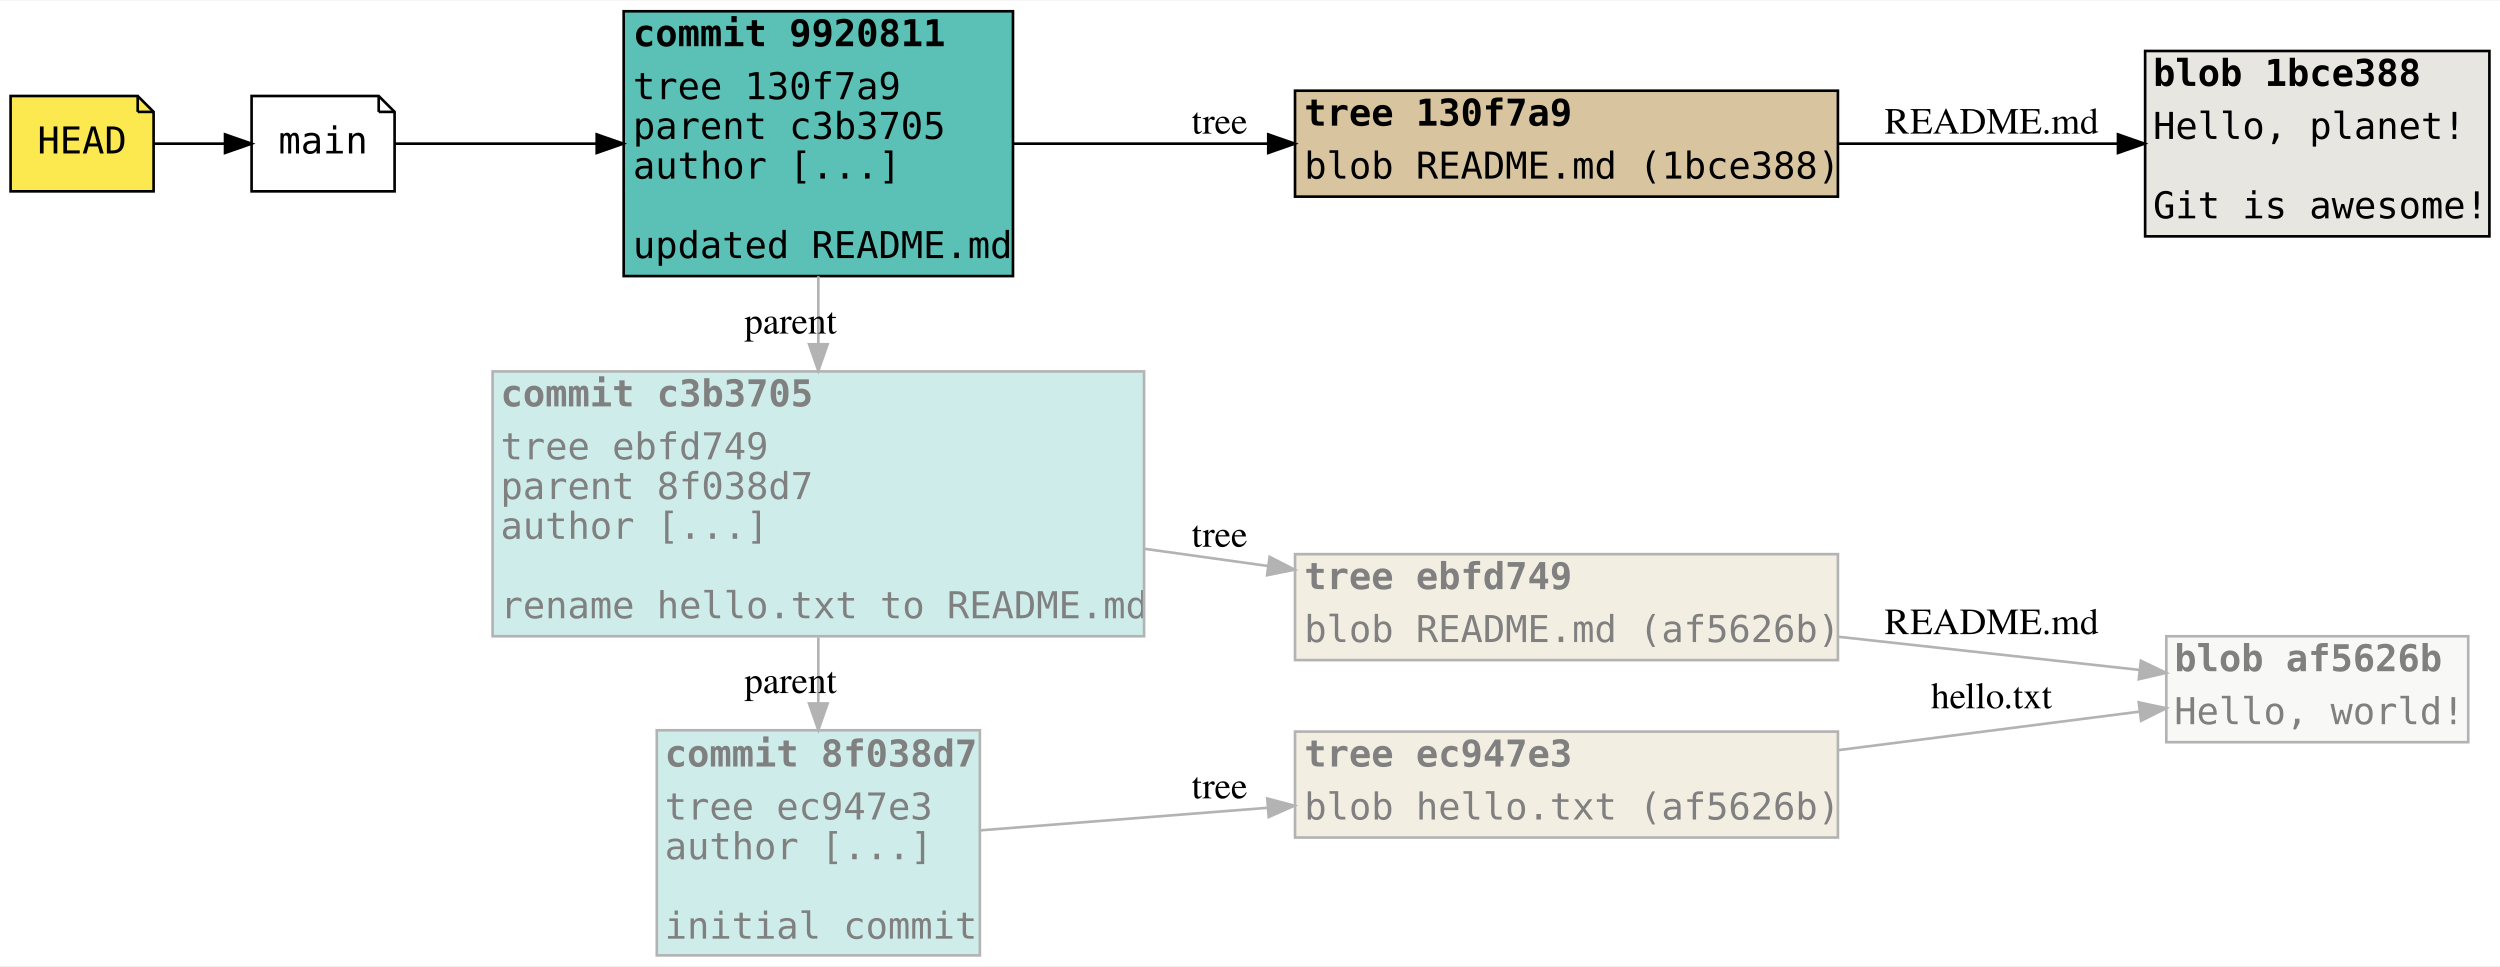
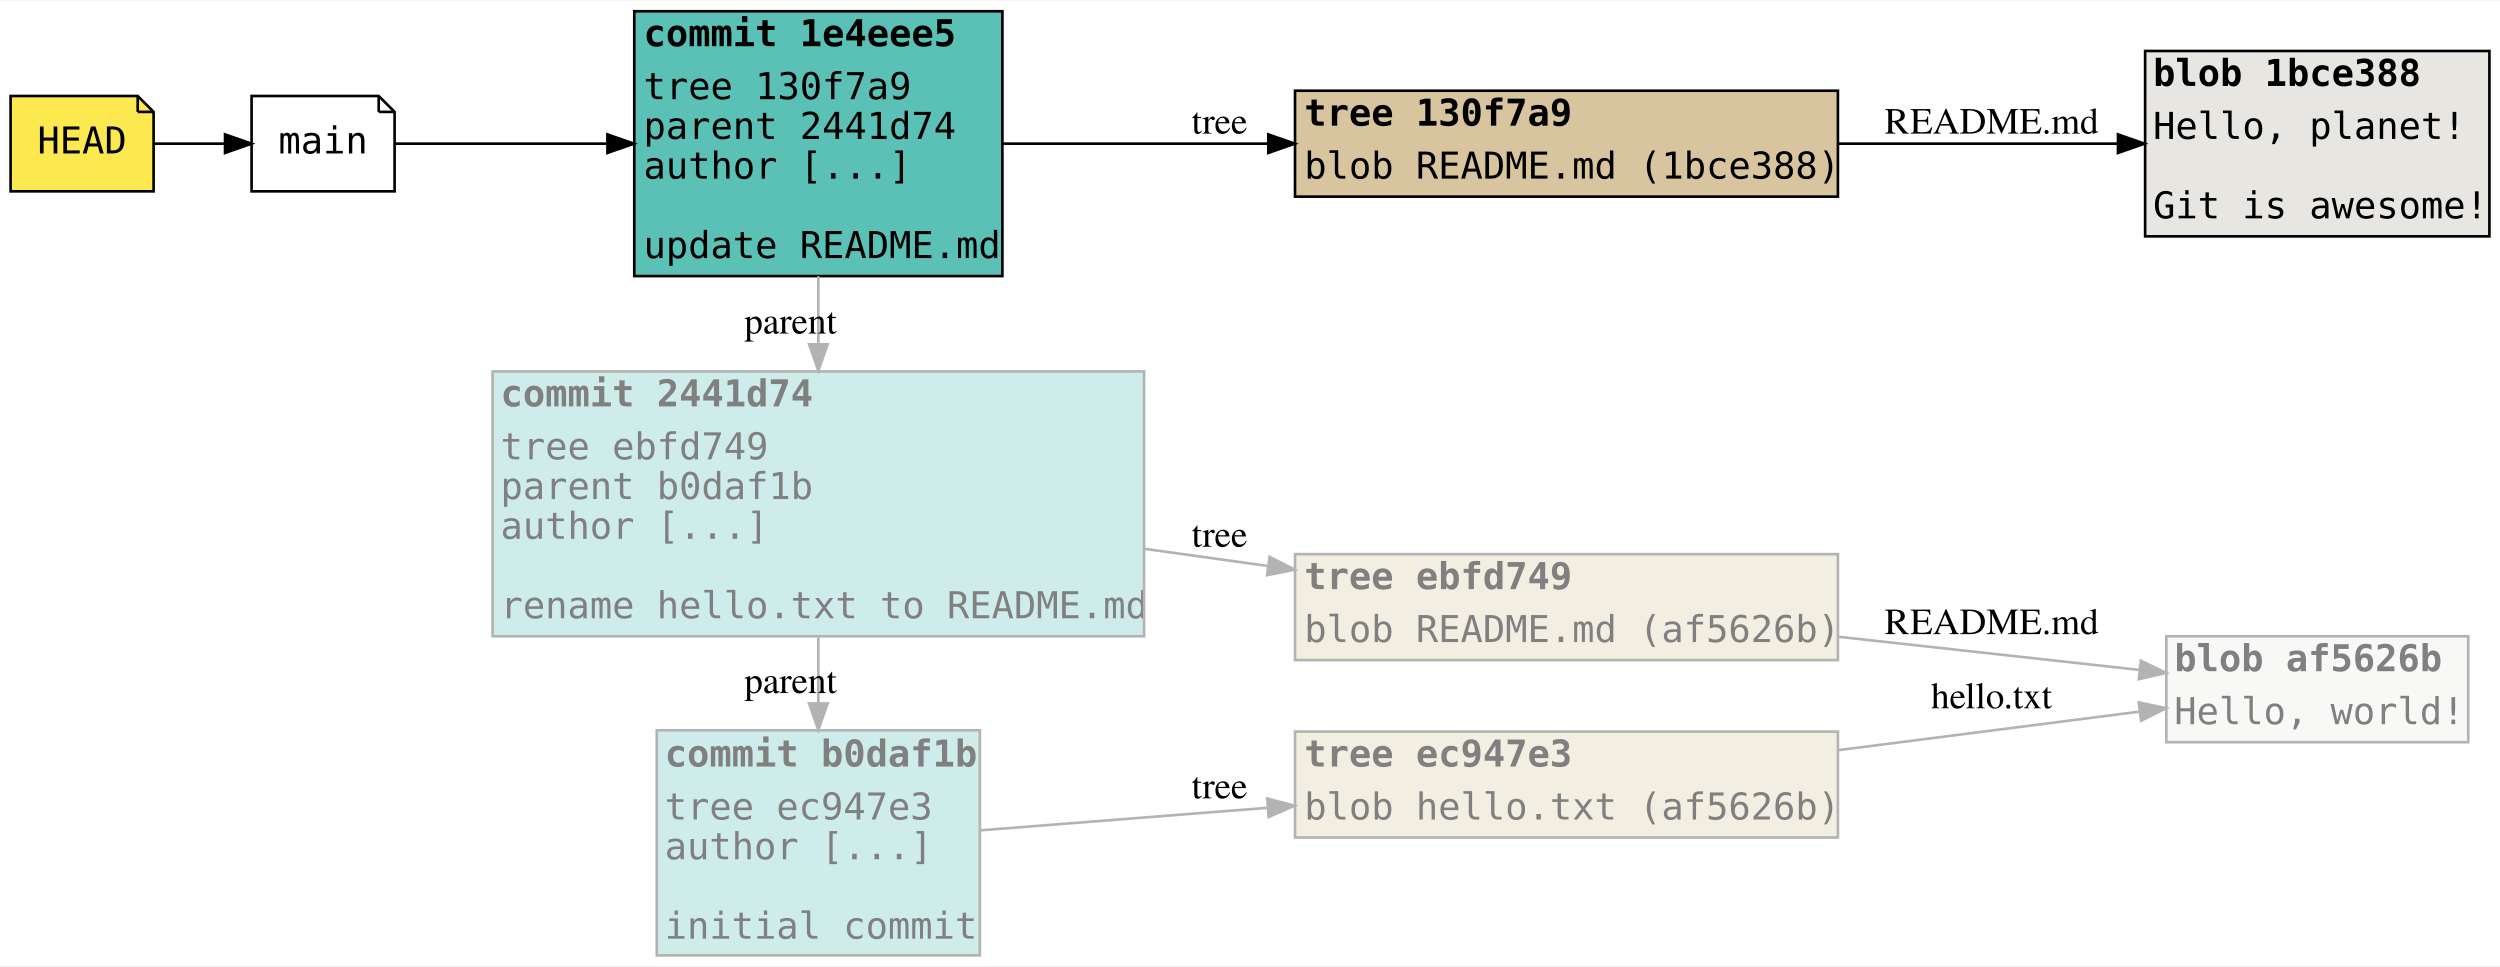
<svg xmlns="http://www.w3.org/2000/svg" width="944pt" height="365pt" viewBox="0.00 0.00 944.00 364.50">
  <g id="graph0" class="graph" transform="scale(1 1) rotate(0) translate(4 360.5)">
    <polygon fill="white" stroke="transparent" points="-4,4 -4,-360.5 940,-360.5 940,4 -4,4" />
    <g id="node1" class="node">
-       <polygon fill="#5bc0b5" stroke="transparent" points="231.5,-256.5 231.5,-356.5 378.5,-356.5 378.5,-256.5 231.5,-256.5" />
-       <text text-anchor="start" x="235" y="-343.3" font-family="monospace" font-weight="bold" font-size="14.00" fill="#000000">commit 9920811</text>
-       <text text-anchor="start" x="235" y="-323.3" font-family="monospace" font-size="14.00" fill="#000000">tree 130f7a9     </text>
-       <text text-anchor="start" x="235" y="-308.3" font-family="monospace" font-size="14.00" fill="#000000">parent c3b3705   </text>
-       <text text-anchor="start" x="235" y="-293.3" font-family="monospace" font-size="14.00" fill="#000000">author [...]     </text>
-       <text text-anchor="start" x="235" y="-278.3" font-family="monospace" font-size="14.00" fill="#000000">                 </text>
-       <text text-anchor="start" x="235" y="-263.3" font-family="monospace" font-size="14.00" fill="#000000">updated README.md</text>
-       <polygon fill="none" stroke="#000000" points="231.5,-256.5 231.5,-356.5 378.5,-356.5 378.5,-256.5 231.5,-256.5" />
+       <polygon fill="#5bc0b5" stroke="transparent" points="235.5,-256.5 235.5,-356.5 374.5,-356.5 374.5,-256.5 235.5,-256.5" />
+       <text text-anchor="start" x="239" y="-343.3" font-family="monospace" font-weight="bold" font-size="14.00" fill="#000000">commit 1e4eee5</text>
+       <text text-anchor="start" x="239" y="-323.3" font-family="monospace" font-size="14.00" fill="#000000">tree 130f7a9    </text>
+       <text text-anchor="start" x="239" y="-308.3" font-family="monospace" font-size="14.00" fill="#000000">parent 2441d74  </text>
+       <text text-anchor="start" x="239" y="-293.3" font-family="monospace" font-size="14.00" fill="#000000">author [...]    </text>
+       <text text-anchor="start" x="239" y="-278.3" font-family="monospace" font-size="14.00" fill="#000000">                </text>
+       <text text-anchor="start" x="239" y="-263.3" font-family="monospace" font-size="14.00" fill="#000000">update README.md</text>
+       <polygon fill="none" stroke="#000000" points="235.5,-256.5 235.5,-356.5 374.5,-356.5 374.5,-256.5 235.5,-256.5" />
    </g>
    <g id="node2" class="node">
      <polygon fill="#d8c59f" stroke="transparent" points="485,-286.5 485,-326.5 690,-326.5 690,-286.5 485,-286.5" />
      <text text-anchor="start" x="488.5" y="-313.3" font-family="monospace" font-weight="bold" font-size="14.00" fill="#000000">tree 130f7a9</text>
      <text text-anchor="start" x="488.5" y="-293.3" font-family="monospace" font-size="14.00" fill="#000000">blob README.md (1bce388)</text>
      <polygon fill="none" stroke="#000000" points="485,-286.5 485,-326.5 690,-326.5 690,-286.5 485,-286.5" />
    </g>
    <g id="edge1" class="edge">
-       <path fill="none" stroke="#000000" d="M378.6,-306.5C407.82,-306.5 442.2,-306.5 474.49,-306.5" />
-       <polygon fill="#000000" stroke="#000000" points="474.89,-310 484.89,-306.5 474.89,-303 474.89,-310" />
+       <path fill="none" stroke="#000000" d="M374.62,-306.5C404.68,-306.5 440.74,-306.5 474.51,-306.5" />
+       <polygon fill="#000000" stroke="#000000" points="474.91,-310 484.91,-306.5 474.91,-303 474.91,-310" />
      <text text-anchor="middle" x="456.5" y="-310.3" font-family="Times,serif" font-size="14.00">tree</text>
    </g>
    <g id="node3" class="node">
      <polygon fill="#ceece9" stroke="transparent" points="182,-120.5 182,-220.5 428,-220.5 428,-120.5 182,-120.5" />
-       <text text-anchor="start" x="185" y="-207.3" font-family="monospace" font-weight="bold" font-size="14.00" fill="#808080">commit c3b3705</text>
+       <text text-anchor="start" x="185" y="-207.3" font-family="monospace" font-weight="bold" font-size="14.00" fill="#808080">commit 2441d74</text>
      <text text-anchor="start" x="185" y="-187.3" font-family="monospace" font-size="14.00" fill="#808080">tree ebfd749                 </text>
-       <text text-anchor="start" x="185" y="-172.3" font-family="monospace" font-size="14.00" fill="#808080">parent 8f038d7               </text>
+       <text text-anchor="start" x="185" y="-172.3" font-family="monospace" font-size="14.00" fill="#808080">parent b0daf1b               </text>
      <text text-anchor="start" x="185" y="-157.3" font-family="monospace" font-size="14.00" fill="#808080">author [...]                 </text>
      <text text-anchor="start" x="185" y="-142.3" font-family="monospace" font-size="14.00" fill="#808080">                             </text>
      <text text-anchor="start" x="185" y="-127.3" font-family="monospace" font-size="14.00" fill="#808080">rename hello.txt to README.md</text>
      <polygon fill="none" stroke="#b3b3b3" points="182,-120.5 182,-220.5 428,-220.5 428,-120.5 182,-120.5" />
    </g>
    <g id="edge2" class="edge">
      <path fill="none" stroke="#b3b3b3" d="M305,-256.45C305,-248.17 305,-239.51 305,-231.01" />
      <polygon fill="#b3b3b3" stroke="#b3b3b3" points="308.5,-230.75 305,-220.75 301.5,-230.76 308.5,-230.75" />
      <text text-anchor="middle" x="294.5" y="-234.8" font-family="Times,serif" font-size="14.00">parent</text>
    </g>
    <g id="node4" class="node">
      <polygon fill="#e7e6e1" stroke="transparent" points="806,-271.5 806,-341.5 936,-341.5 936,-271.5 806,-271.5" />
      <text text-anchor="start" x="809" y="-328.3" font-family="monospace" font-weight="bold" font-size="14.00" fill="#000000">blob 1bce388</text>
      <text text-anchor="start" x="809" y="-308.3" font-family="monospace" font-size="14.00" fill="#000000">Hello, planet! </text>
      <text text-anchor="start" x="809" y="-293.3" font-family="monospace" font-size="14.00" fill="#000000">               </text>
      <text text-anchor="start" x="809" y="-278.3" font-family="monospace" font-size="14.00" fill="#000000">Git is awesome!</text>
      <polygon fill="none" stroke="#000000" points="806,-271.5 806,-341.5 936,-341.5 936,-271.5 806,-271.5" />
    </g>
    <g id="edge3" class="edge">
      <path fill="none" stroke="#000000" d="M690.13,-306.5C724.94,-306.5 763.23,-306.5 795.5,-306.5" />
      <polygon fill="#000000" stroke="#000000" points="795.75,-310 805.75,-306.5 795.75,-303 795.75,-310" />
      <text text-anchor="middle" x="748" y="-310.3" font-family="Times,serif" font-size="14.00">README.md</text>
    </g>
    <g id="node5" class="node">
      <polygon fill="#f3eee2" stroke="transparent" points="485,-111.5 485,-151.5 690,-151.5 690,-111.5 485,-111.5" />
      <text text-anchor="start" x="488.5" y="-138.3" font-family="monospace" font-weight="bold" font-size="14.00" fill="#808080">tree ebfd749</text>
      <text text-anchor="start" x="488.5" y="-118.3" font-family="monospace" font-size="14.00" fill="#808080">blob README.md (af5626b)</text>
      <polygon fill="none" stroke="#b3b3b3" points="485,-111.5 485,-151.5 690,-151.5 690,-111.5 485,-111.5" />
    </g>
    <g id="edge4" class="edge">
      <path fill="none" stroke="#b3b3b3" d="M428.22,-153.51C443.72,-151.35 459.52,-149.16 474.84,-147.02" />
      <polygon fill="#b3b3b3" stroke="#b3b3b3" points="475.41,-150.48 484.84,-145.64 474.45,-143.55 475.41,-150.48" />
      <text text-anchor="middle" x="456.5" y="-154.3" font-family="Times,serif" font-size="14.00">tree</text>
    </g>
    <g id="node6" class="node">
      <polygon fill="#ceece9" stroke="transparent" points="244,0 244,-85 366,-85 366,0 244,0" />
-       <text text-anchor="start" x="247" y="-71.3" font-family="monospace" font-weight="bold" font-size="14.00" fill="#808080">commit 8f038d7</text>
+       <text text-anchor="start" x="247" y="-71.3" font-family="monospace" font-weight="bold" font-size="14.00" fill="#808080">commit b0daf1b</text>
      <text text-anchor="start" x="247" y="-51.3" font-family="monospace" font-size="14.00" fill="#808080">tree ec947e3  </text>
      <text text-anchor="start" x="247" y="-36.3" font-family="monospace" font-size="14.00" fill="#808080">author [...]  </text>
      <text text-anchor="start" x="247" y="-21.3" font-family="monospace" font-size="14.00" fill="#808080">              </text>
      <text text-anchor="start" x="247" y="-6.3" font-family="monospace" font-size="14.00" fill="#808080">initial commit</text>
      <polygon fill="none" stroke="#b3b3b3" points="244,0 244,-85 366,-85 366,0 244,0" />
    </g>
    <g id="edge5" class="edge">
      <path fill="none" stroke="#b3b3b3" d="M305,-120.07C305,-111.94 305,-103.5 305,-95.32" />
      <polygon fill="#b3b3b3" stroke="#b3b3b3" points="308.5,-95.12 305,-85.12 301.5,-95.12 308.5,-95.12" />
      <text text-anchor="middle" x="294.5" y="-99.05" font-family="Times,serif" font-size="14.00">parent</text>
    </g>
    <g id="node7" class="node">
      <polygon fill="#f8f8f6" stroke="transparent" points="814,-80.5 814,-120.5 928,-120.5 928,-80.5 814,-80.5" />
      <text text-anchor="start" x="817" y="-107.3" font-family="monospace" font-weight="bold" font-size="14.00" fill="#808080">blob af5626b</text>
      <text text-anchor="start" x="817" y="-87.3" font-family="monospace" font-size="14.00" fill="#808080">Hello, world!</text>
      <polygon fill="none" stroke="#b3b3b3" points="814,-80.5 814,-120.5 928,-120.5 928,-80.5 814,-80.5" />
    </g>
    <g id="edge6" class="edge">
      <path fill="none" stroke="#b3b3b3" d="M690.13,-120.31C727.95,-116.14 769.86,-111.53 803.71,-107.8" />
      <polygon fill="#b3b3b3" stroke="#b3b3b3" points="804.39,-111.25 813.94,-106.67 803.62,-104.29 804.39,-111.25" />
      <text text-anchor="middle" x="748" y="-121.3" font-family="Times,serif" font-size="14.00">README.md</text>
    </g>
    <g id="node8" class="node">
      <polygon fill="#f3eee2" stroke="transparent" points="485,-44.5 485,-84.5 690,-84.5 690,-44.5 485,-44.5" />
      <text text-anchor="start" x="488.5" y="-71.3" font-family="monospace" font-weight="bold" font-size="14.00" fill="#808080">tree ec947e3</text>
      <text text-anchor="start" x="488.5" y="-51.3" font-family="monospace" font-size="14.00" fill="#808080">blob hello.txt (af5626b)</text>
      <polygon fill="none" stroke="#b3b3b3" points="485,-44.5 485,-84.5 690,-84.5 690,-44.5 485,-44.5" />
    </g>
    <g id="edge7" class="edge">
      <path fill="none" stroke="#b3b3b3" d="M366.17,-47.22C397.74,-49.7 437.44,-52.81 474.41,-55.71" />
      <polygon fill="#b3b3b3" stroke="#b3b3b3" points="474.52,-59.23 484.76,-56.52 475.06,-52.25 474.52,-59.23" />
      <text text-anchor="middle" x="456.5" y="-59.3" font-family="Times,serif" font-size="14.00">tree</text>
    </g>
    <g id="edge8" class="edge">
      <path fill="none" stroke="#b3b3b3" d="M690.13,-77.5C727.95,-82.33 769.86,-87.69 803.71,-92.02" />
      <polygon fill="#b3b3b3" stroke="#b3b3b3" points="803.58,-95.53 813.94,-93.33 804.47,-88.59 803.58,-95.53" />
      <text text-anchor="middle" x="748" y="-93.3" font-family="Times,serif" font-size="14.00">hello.txt</text>
    </g>
    <g id="node9" class="node">
      <polygon fill="white" stroke="black" points="139,-324.5 91,-324.5 91,-288.5 145,-288.5 145,-318.5 139,-324.5" />
      <polyline fill="none" stroke="black" points="139,-324.5 139,-318.5 " />
      <polyline fill="none" stroke="black" points="145,-318.5 139,-318.5 " />
      <text text-anchor="middle" x="118" y="-302.8" font-family="monospace" font-size="14.00">main</text>
    </g>
    <g id="edge9" class="edge">
-       <path fill="none" stroke="black" d="M145.11,-306.5C165.07,-306.5 193.75,-306.5 221.26,-306.5" />
-       <polygon fill="black" stroke="black" points="221.32,-310 231.32,-306.5 221.32,-303 221.32,-310" />
+       <path fill="none" stroke="black" d="M145.11,-306.5C166.05,-306.5 196.58,-306.5 225.29,-306.5" />
+       <polygon fill="black" stroke="black" points="225.36,-310 235.36,-306.5 225.36,-303 225.36,-310" />
    </g>
    <g id="node10" class="node">
      <polygon fill="#fce94f" stroke="black" points="48,-324.5 0,-324.5 0,-288.5 54,-288.5 54,-318.5 48,-324.5" />
      <polyline fill="none" stroke="black" points="48,-324.5 48,-318.5 " />
      <polyline fill="none" stroke="black" points="54,-318.5 48,-318.5 " />
      <text text-anchor="middle" x="27" y="-302.8" font-family="monospace" font-size="14.00">HEAD</text>
    </g>
    <g id="edge10" class="edge">
      <path fill="none" stroke="black" d="M54.22,-306.5C62.55,-306.5 71.91,-306.5 80.82,-306.5" />
      <polygon fill="black" stroke="black" points="80.97,-310 90.97,-306.5 80.97,-303 80.97,-310" />
    </g>
  </g>
</svg>
